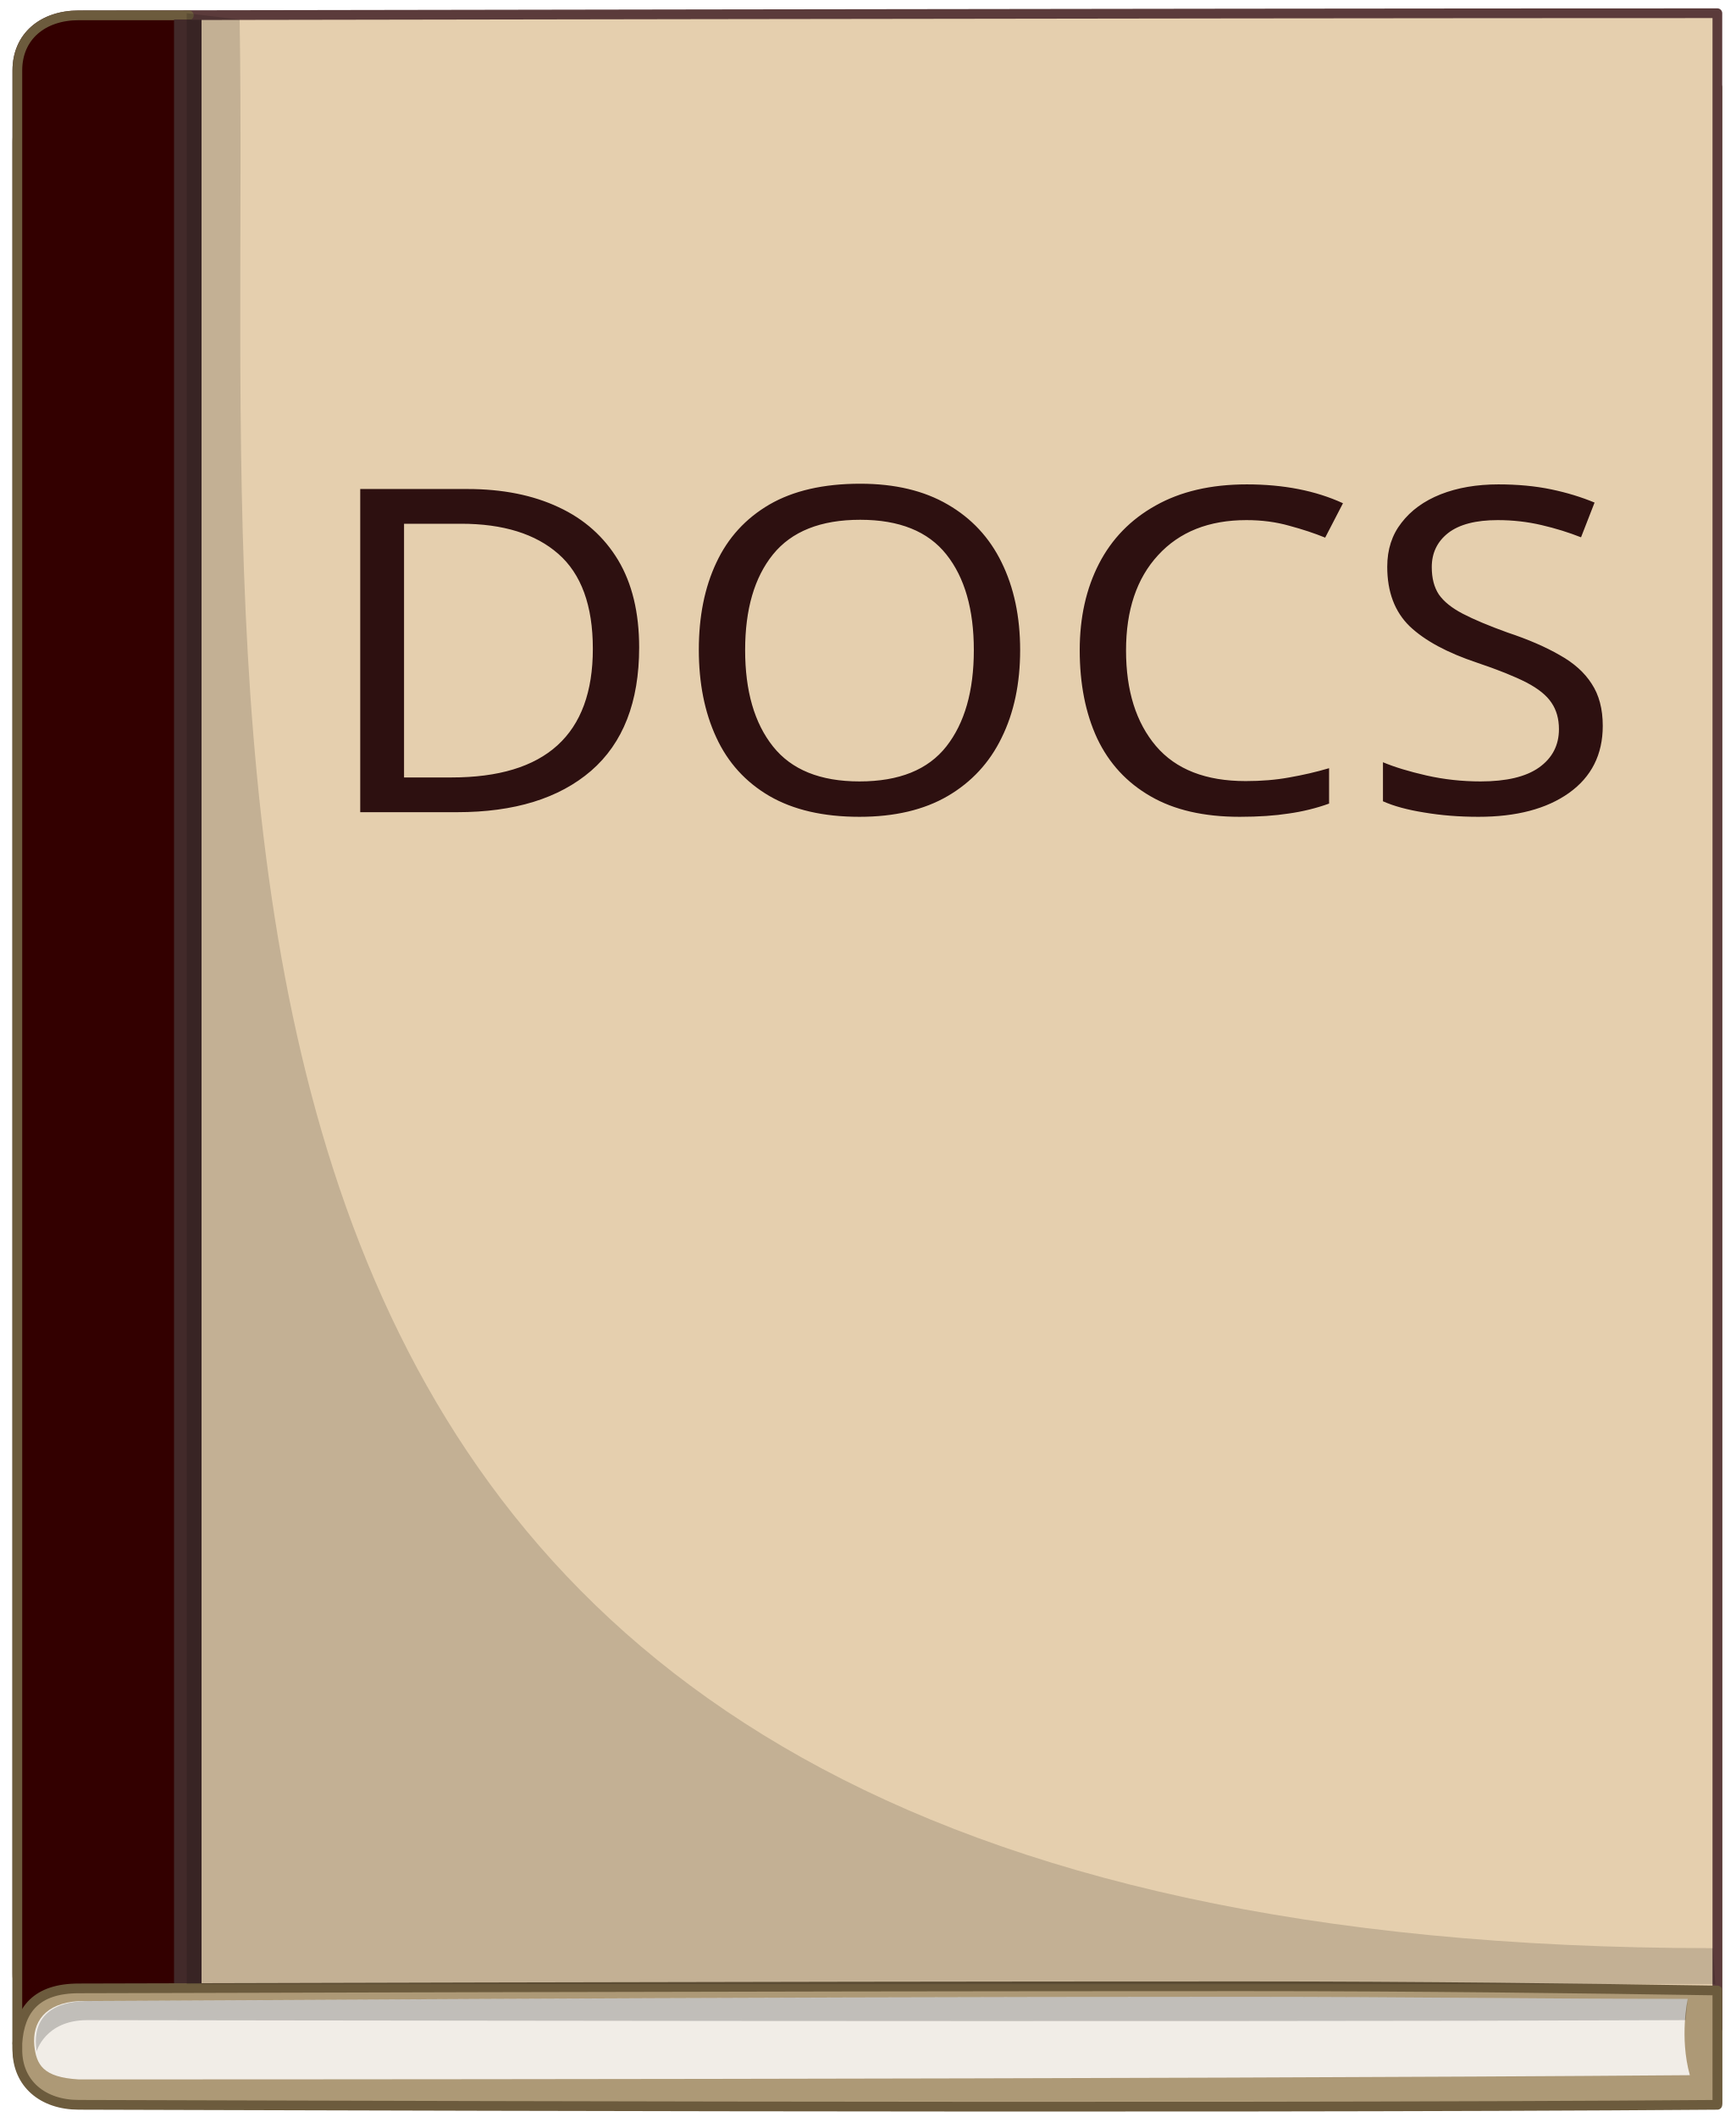
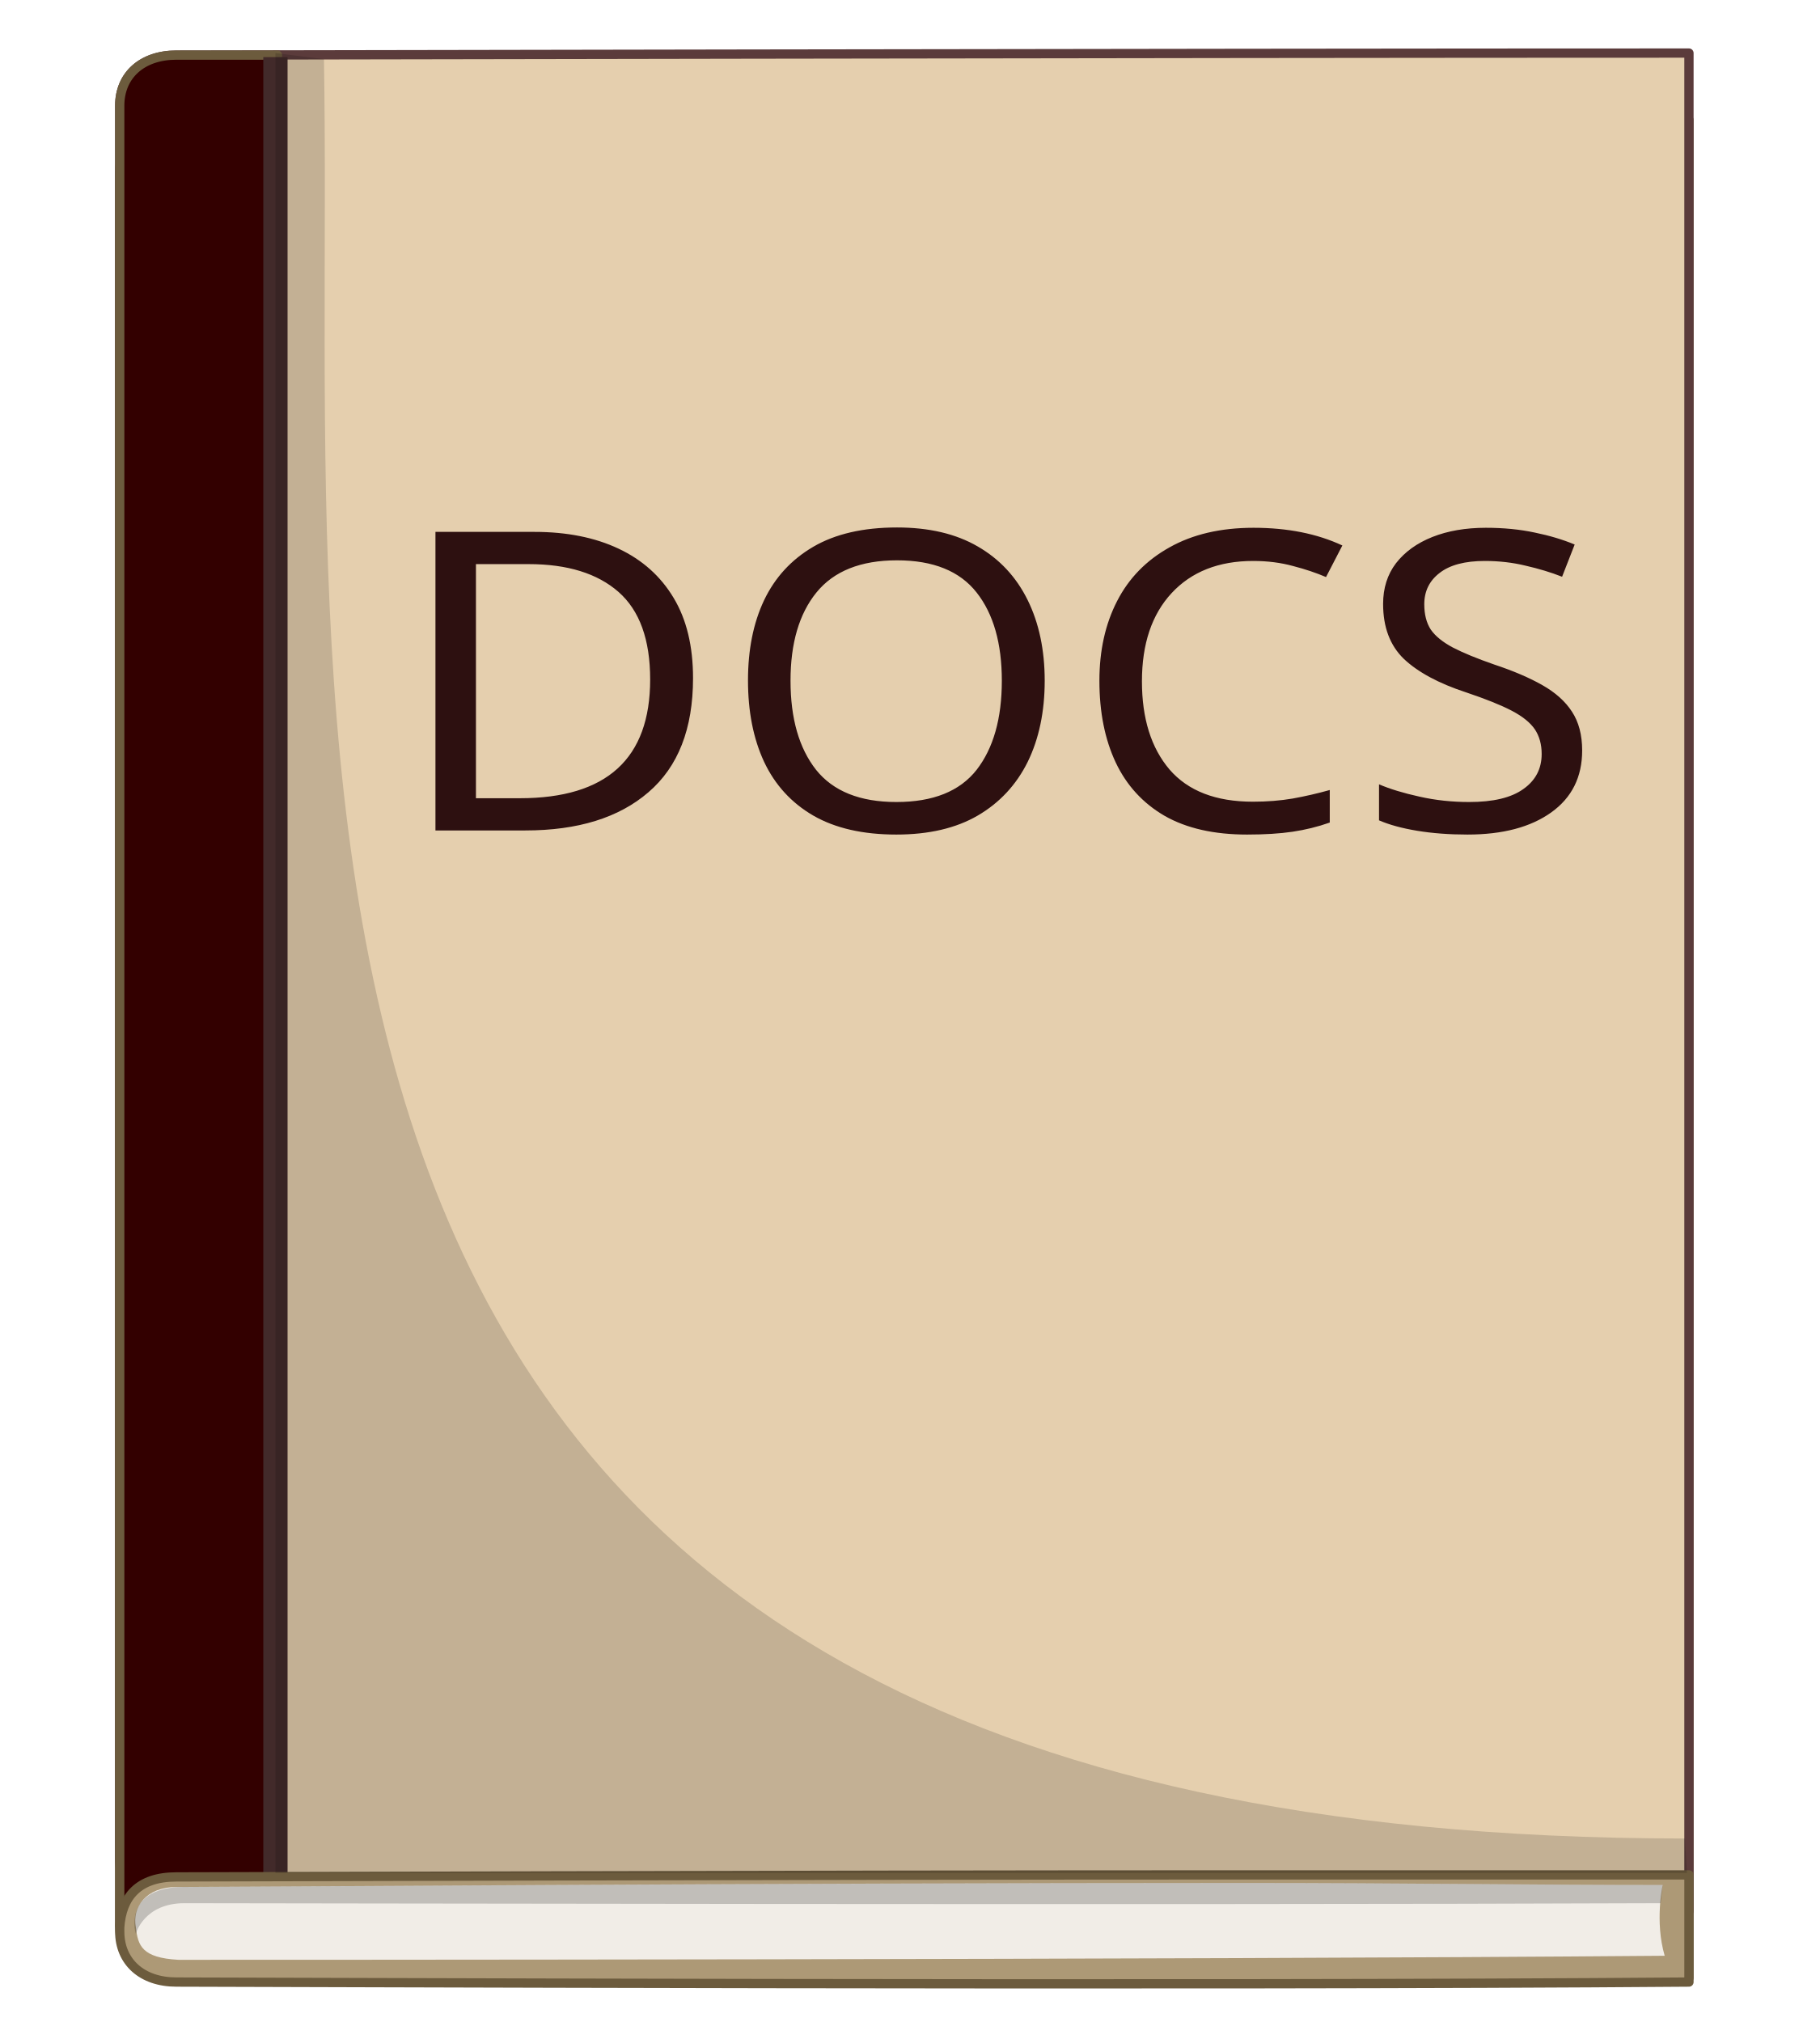
- <svg xmlns="http://www.w3.org/2000/svg" version="1.1" id="svg8" x="0px" y="0px" viewBox="0 0 82 100" style="enable-background:new 0 0 82 100;" xml:space="preserve">
+ <svg xmlns="http://www.w3.org/2000/svg" version="1.1" id="svg8" x="0px" y="0px" viewBox="0 0 90 100" style="enable-background:new 0 0 90 100;" xml:space="preserve">
  <style type="text/css">
	.st0{fill:url(#path7659_1_);}
	.st1{fill:#AD9976;stroke:#6C5B3D;stroke-width:0.459;stroke-linecap:round;stroke-linejoin:round;}
	.st2{fill:#E5CFAE;stroke:#5B3B3B;stroke-width:0.459;stroke-linecap:round;stroke-linejoin:round;}
	.st3{fill:#330000;stroke:#6C5B3D;stroke-width:0.459;stroke-linecap:round;stroke-linejoin:round;}
	.st4{fill:#422A2A;}
	.st5{fill:#2D1010;}
	.st6{font-family:'Interstate-Bold';}
- 	.st7{font-size:21.393px;}
+ 	.st7{font-size:20.664px;}
	.st8{fill:#F1EDE7;}
	.st9{fill-opacity:0.2;}
	.st10{fill-opacity:0.15;}
</style>
  <defs>
	
	
		</defs>
  <g id="Documentation" transform="translate(-123.5802,-84.57551)">
-     <linearGradient id="path7659_1_" gradientUnits="userSpaceOnUse" x1="-825.198" y1="1226.57" x2="-824.434" y2="1226.57" gradientTransform="matrix(101.9205 0 0 -125.1115 84230.203 153592.938)">
+     <linearGradient id="path7659_1_" gradientUnits="userSpaceOnUse" x1="-821.188" y1="1226.568" x2="-820.45" y2="1226.568" gradientTransform="matrix(101.9205 0 0 -125.1115 83826.523 153592.938)">
      <stop offset="0" style="stop-color:#000000" />
      <stop offset="1" style="stop-color:#000000" />
    </linearGradient>
-     <path id="path7659" class="st0" d="   M128.3,87.2c1.7,0,50-0.1,75.1-0.1v95.5c-24.6,0.2-71.7,0-75.1,0c-1.7,0-2.8-1.1-2.8-2.7V89.8C125.6,88.2,126.7,87.2,128.3,87.2   L128.3,87.2z" />
-     <path id="path7657" class="st1" d="   M127.3,88.8c1.7,0,51.6-0.1,77.4-0.1v95.2c-25.4,0.2-73.9,0-77.4,0c-1.7,0-2.9-1.1-2.9-2.6V91.3C124.4,89.8,125.6,88.8,127.3,88.8   L127.3,88.8z" />
-     <path id="rect5660" class="st2" d="   M127.3,85.3c1.7,0,51.6-0.1,77.4-0.1v95.2c-25.4,0.2-73.9,0-77.4,0c-1.7,0-2.9-1.1-2.9-2.6V87.9C124.4,86.3,125.6,85.3,127.3,85.3   L127.3,85.3z" />
-     <path id="path7661" class="st3" d="   M132.5,85.3c-0.8,0-5,0-5.2,0c-1.7,0-2.9,1-2.9,2.6v93.2c3.3,0.1,5-0.7,8-0.7V85.3z" />
-     <rect id="rect7632" x="131.8" y="85.5" class="st4" width="1.3" height="94.7">
+     <path id="path7659" class="st0" d="   M133.3,89.1c1.6,0,48.3-0.1,72.5-0.1v92.2c-23.8,0.2-69.3,0-72.5,0c-1.6,0-2.7-1-2.7-2.6V91.6C130.6,90.1,131.7,89.1,133.3,89.1   L133.3,89.1z" />
+     <path id="path7657" class="st1" d="   M132.3,90.6c1.7,0,49.8-0.1,74.8-0.1v91.9c-24.5,0.2-71.4,0-74.8,0c-1.7,0-2.8-1-2.8-2.6V93.1C129.5,91.6,130.6,90.6,132.3,90.6   L132.3,90.6z" />
+     <path id="rect5660" class="st2" d="   M132.3,87.3c1.7,0,49.8-0.1,74.8-0.1v91.9c-24.5,0.2-71.4,0-74.8,0c-1.7,0-2.8-1-2.8-2.6V89.8C129.5,88.3,130.6,87.3,132.3,87.3   L132.3,87.3z" />
+     <path id="path7661" class="st3" d="   M137.3,87.3c-0.8,0-4.9,0-5,0c-1.7,0-2.8,1-2.8,2.5v90c3.2,0.1,4.8-0.7,7.8-0.7V87.3z" />
+     <rect id="rect7632" x="136.6" y="87.4" class="st4" width="1.2" height="91.5">
	</rect>
-     <path id="path7670" class="st1" d="   M182.4,178.4c-24.5,0-52.5,0.1-55.1,0.1c-2,0-2.8,1-2.9,2.6h0v0.1v0.1v0.1h0c0,1.6,1.2,2.6,2.9,2.6c3.5,0,52,0.2,77.4,0v-2.6v-0.2   v-2.6C198.4,178.5,190.6,178.4,182.4,178.4L182.4,178.4z" />
-     <text transform="matrix(1.0769 0 0 1 138.3576 122.9405)" class="st5 st6 st7">DOCS</text>
-     <path id="path7670-3" class="st8" d="   M182.1,178.9c-24.8,0-52.2,0.2-54.8,0.2c-1.6,0.1-2.2,1-2.1,2.1c0.1,0.9,0.4,1.5,2.1,1.6c3.4,0,51.2,0,76.1-0.2   c-0.5-1.8-0.1-3.6-0.1-3.6C197.2,179,189.9,178.9,182.1,178.9L182.1,178.9z" />
-     <path id="path7699" class="st9" d="   M182.2,178.9c-24.7,0-52,0.2-54.6,0.2c-3,0.1-2.2,2.5-2.3,2.4c0,0,0.4-1.5,2.4-1.5c3.4,0,50.7,0.1,75.5,0l0.1-1   C197.2,179,189.9,178.9,182.2,178.9L182.2,178.9z" />
-     <path id="path7701" class="st10" d="   M134.9,85.5c0.6,37.3-6.8,91.1,69.6,91.1l0.1,1.7h-72.2V85.2L134.9,85.5z" />
+     <path id="path7670" class="st1" d="   M185.5,177.3c-23.7,0-50.7,0.1-53.2,0.1c-1.9,0-2.7,1-2.8,2.5h0v0.1v0v0.1h0c0,1.5,1.1,2.5,2.8,2.5c3.3,0,50.2,0.2,74.8,0V180v-0.2   v-2.5C201,177.3,193.4,177.3,185.5,177.3L185.5,177.3z" />
+     <text transform="matrix(1.0769 0 0 1 142.9597 125.6463)" class="st5 st6 st7">DOCS</text>
+     <path id="path7670-3" class="st8" d="   M185.2,177.7c-24,0-50.4,0.2-52.9,0.2c-1.5,0-2.2,1-2,2c0.1,0.9,0.3,1.5,2.1,1.6c3.3,0,49.4,0,73.5-0.2c-0.5-1.7-0.1-3.5-0.1-3.5   C199.8,177.8,192.7,177.7,185.2,177.7L185.2,177.7z" />
+     <path id="path7699" class="st9" d="   M185.3,177.7c-23.9,0-50.2,0.2-52.8,0.2c-2.9,0.1-2.2,2.4-2.2,2.3c0,0,0.4-1.5,2.4-1.5c3.3,0,49,0.1,73,0l0.1-0.9   C199.8,177.8,192.8,177.7,185.3,177.7L185.3,177.7z" />
+     <path id="path7701" class="st10" d="   M139.6,87.5c0.6,36-6.6,88,67.3,88l0.1,1.7h-69.8v-90L139.6,87.5z" />
  </g>
</svg>
